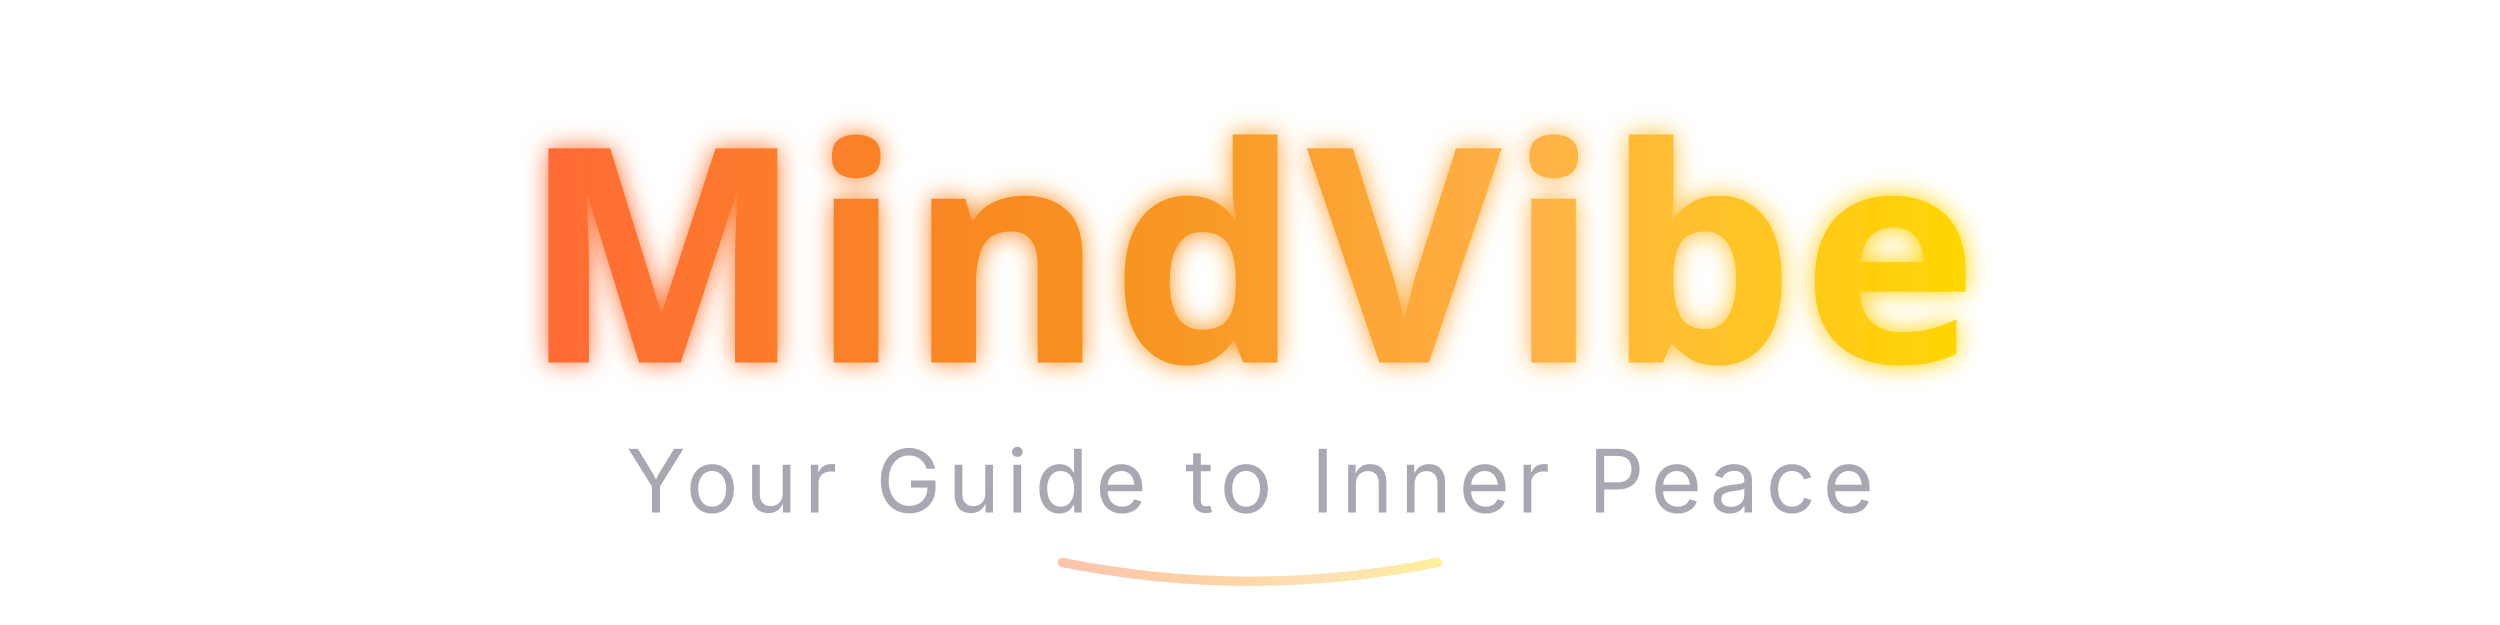
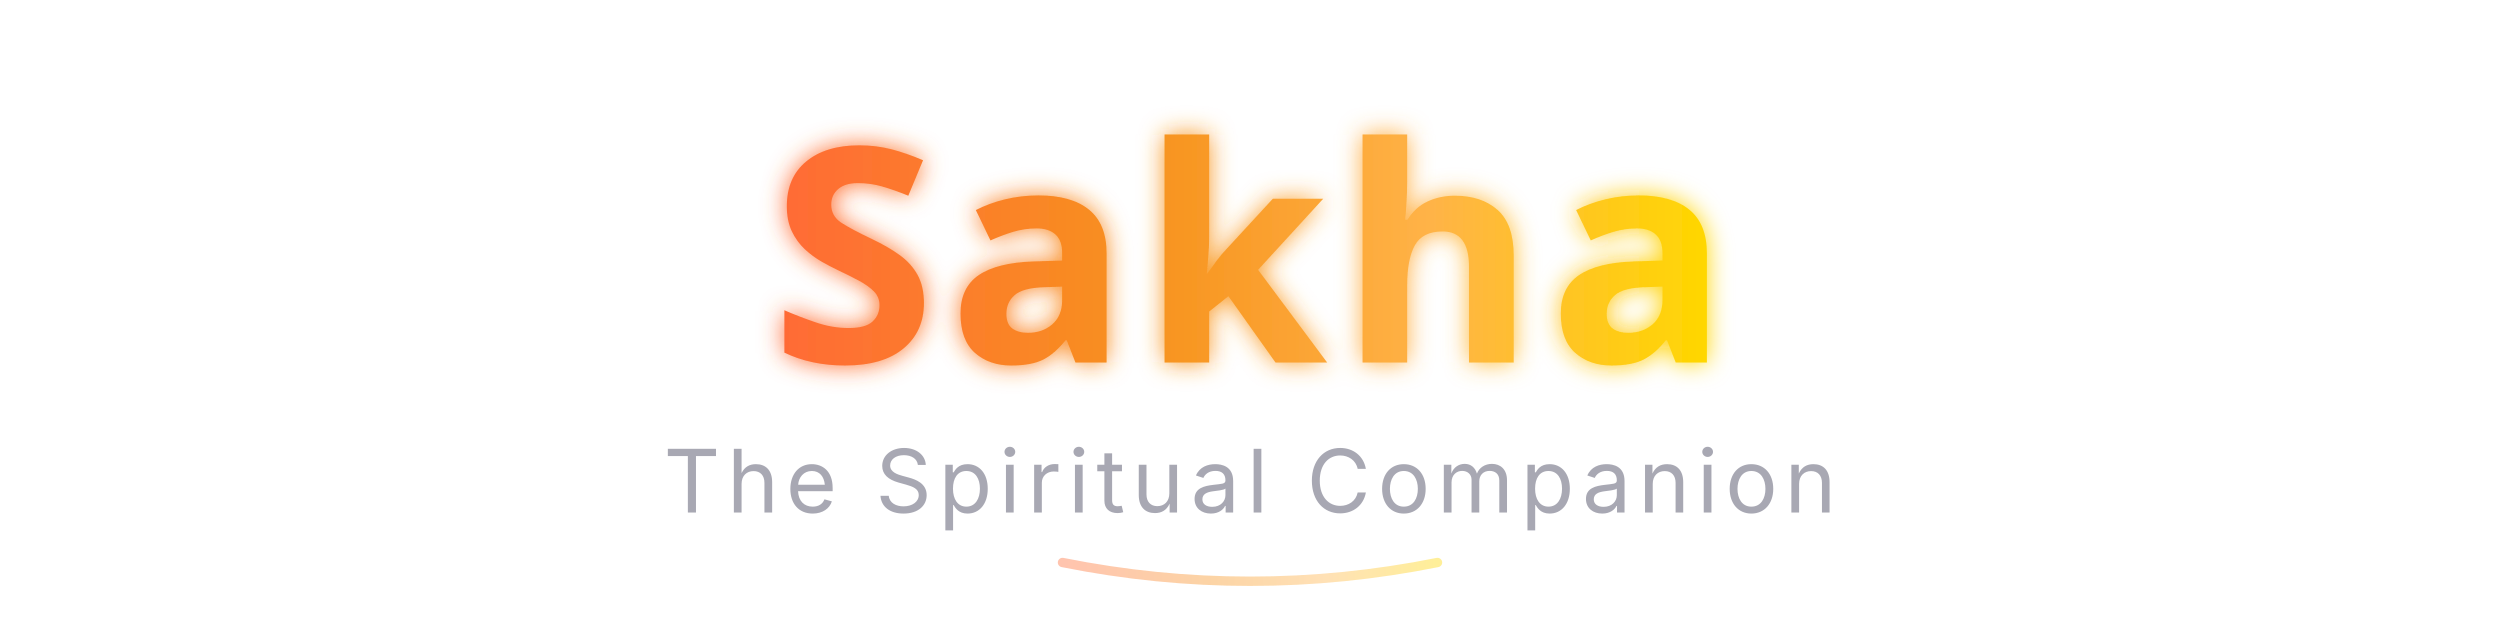
<svg xmlns="http://www.w3.org/2000/svg" width="400" height="100" viewBox="0 0 400 100" fill="none">
  <defs>
    <linearGradient id="textGradient" x1="0%" y1="0%" x2="100%" y2="0%">
      <stop offset="0%" stop-color="#FF6B35" />
      <stop offset="40%" stop-color="#F7931E" />
      <stop offset="70%" stop-color="#FFB347" />
      <stop offset="100%" stop-color="#FFD700" />
    </linearGradient>
    <filter id="textGlow" x="-20%" y="-20%" width="140%" height="140%">
      <feGaussianBlur stdDeviation="2" result="coloredBlur" />
      <feMerge>
        <feMergeNode in="coloredBlur" />
        <feMergeNode in="SourceGraphic" />
      </feMerge>
    </filter>
  </defs>
-   <text x="200" y="58" font-family="Manrope, system-ui, sans-serif" font-size="48" font-weight="700" fill="url(#textGradient)" text-anchor="middle" letter-spacing="0.02em" filter="url(#textGlow)">
-     MindVibe
+   <text x="200" y="58" font-family="Manrope, system-ui, sans-serif" font-size="48" font-weight="700" fill="url(#textGradient)" text-anchor="middle" letter-spacing="0.04em" filter="url(#textGlow)">
+     Sakha
  </text>
  <text x="200" y="82" font-family="Inter, system-ui, sans-serif" font-size="14" font-weight="400" fill="#A8A8B3" text-anchor="middle" letter-spacing="0.08em">
-     Your Guide to Inner Peace
+     The Spiritual Companion
  </text>
  <path d="M170 90 Q200 96, 230 90" stroke="url(#textGradient)" stroke-width="1.5" fill="none" opacity="0.4" stroke-linecap="round" />
</svg>
